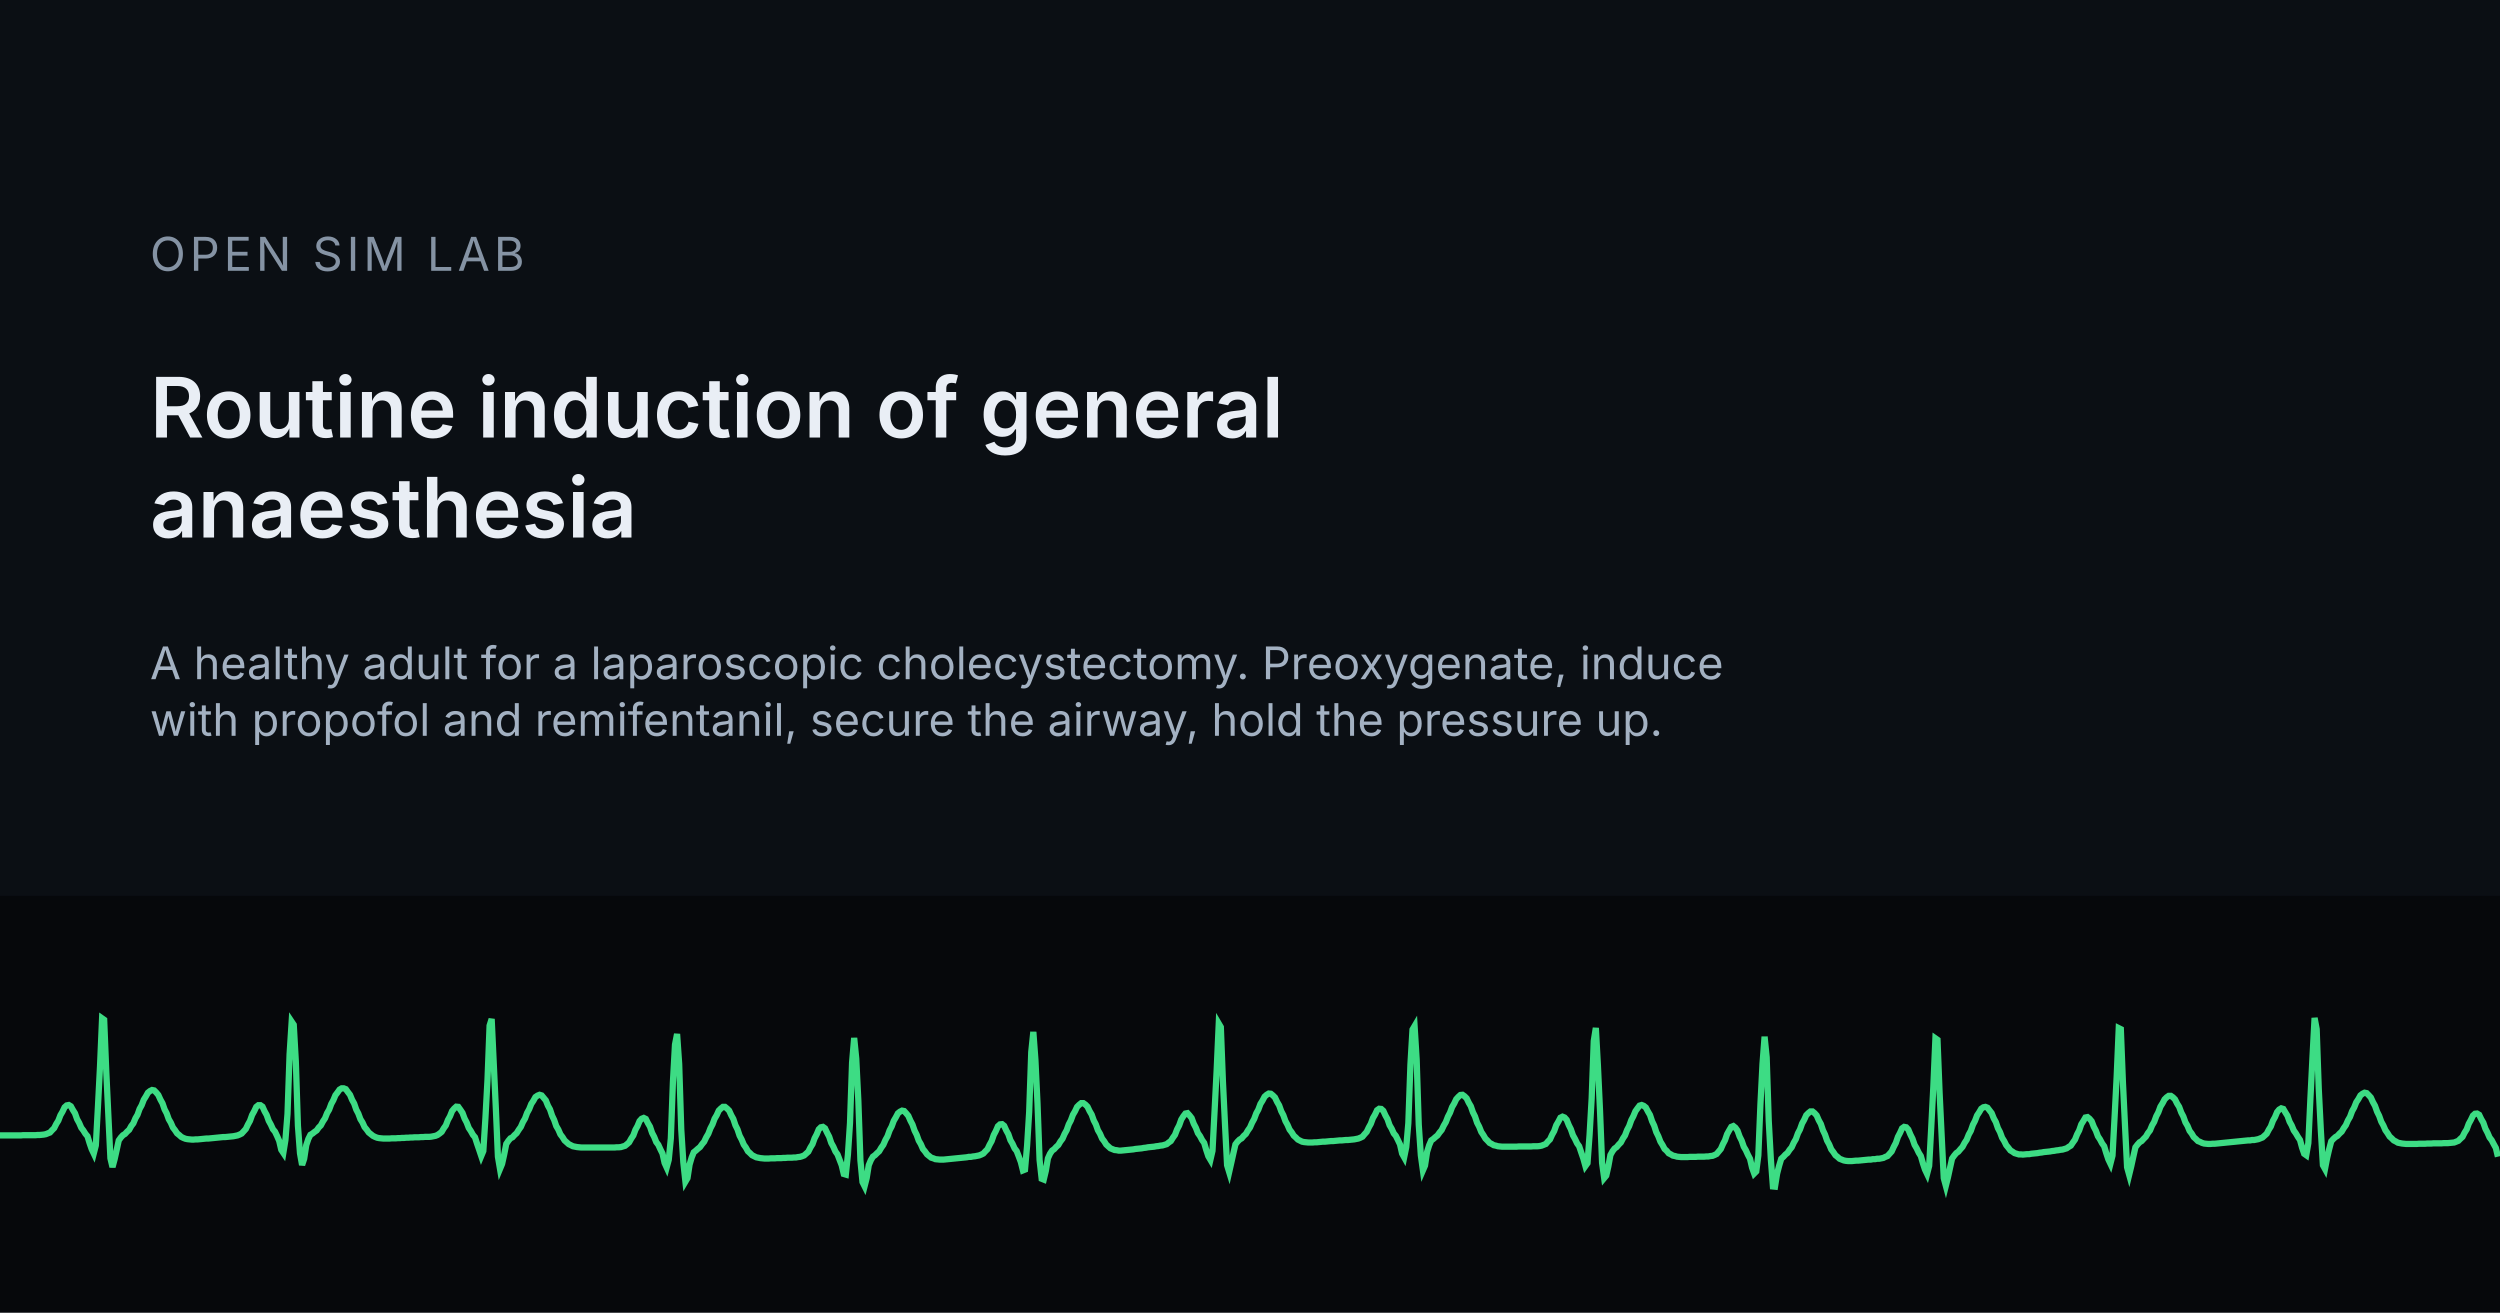
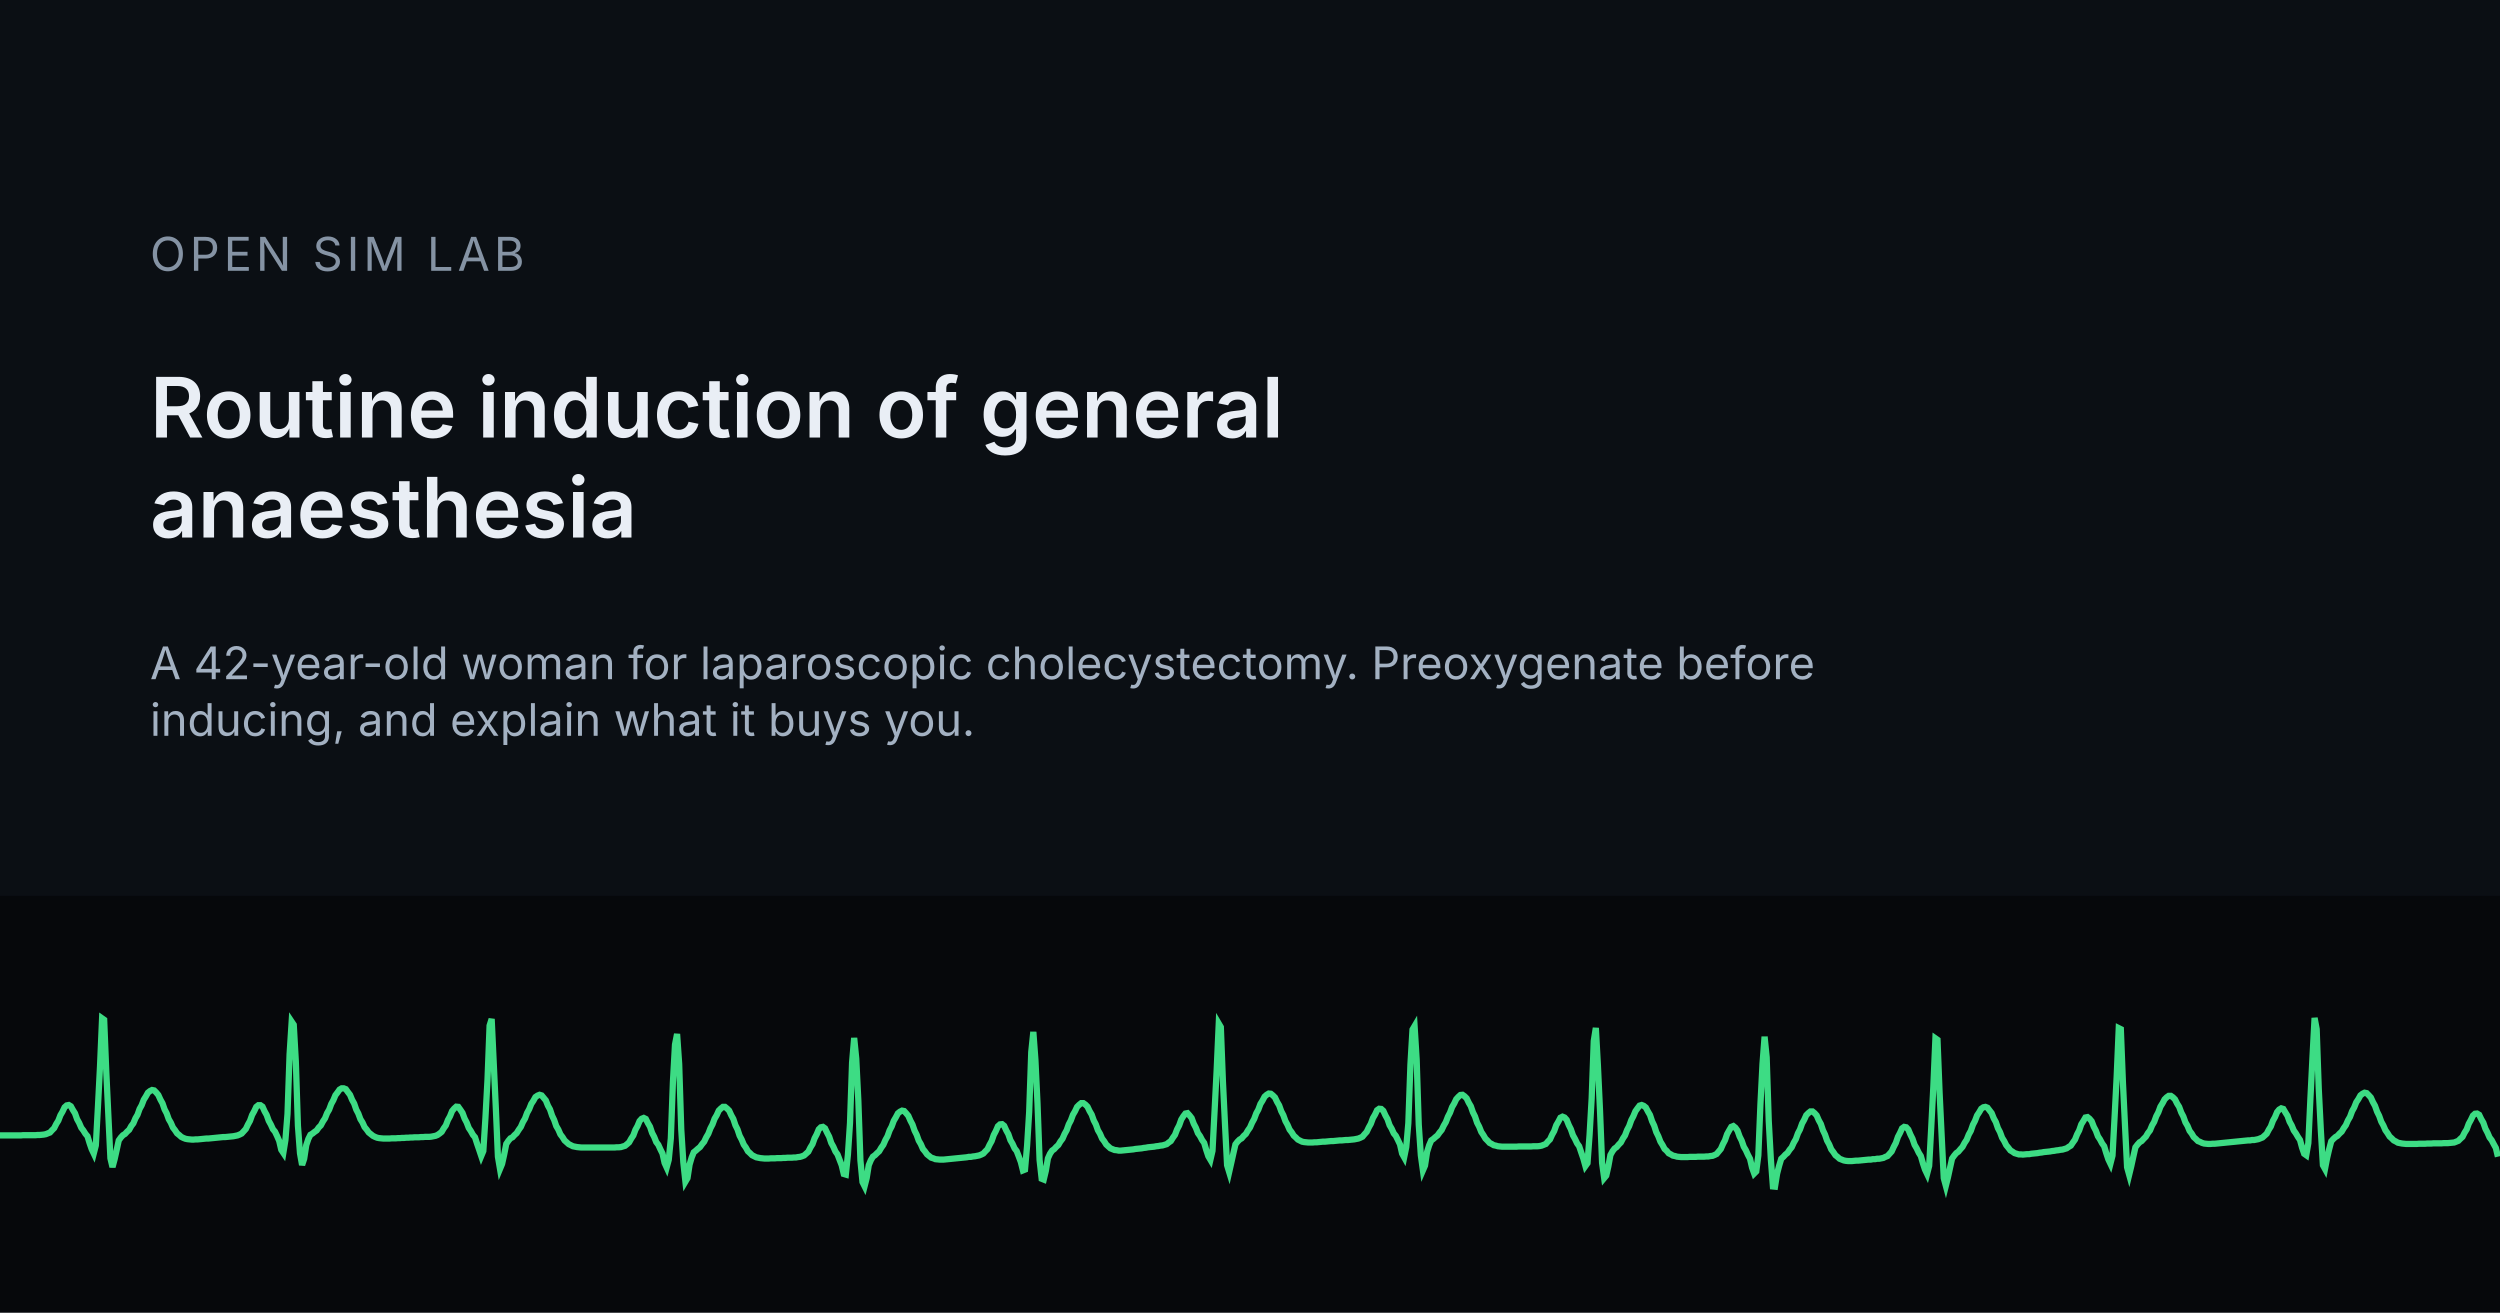
<svg xmlns="http://www.w3.org/2000/svg" width="1200" height="630" viewBox="0 0 1200 630">
  <rect width="1200" height="630" fill="#0B0F14" />
  <rect x="0" y="430" width="1200" height="200" fill="#06080B" />
  <g transform="translate(0 455)">
    <path d="M0 90.0 L1 90.0 L2 90.0 L3 90.0 L4 90.0 L5 90.0 L6 90.0 L7 90.0 L8 90.0 L9 90.0 L10 90.0 L11 89.9 L12 89.9 L13 89.9 L14 89.9 L15 89.9 L16 89.9 L17 89.9 L18 89.8 L19 89.8 L20 89.7 L21 89.6 L22 89.4 L23 89.0 L24 88.6 L25 87.5 L26 86.5 L27 84.5 L28 82.9 L29 80.3 L30 78.6 L31 76.5 L32 75.6 L33 75.4 L34 76.0 L35 77.8 L36 79.4 L37 82.2 L38 84.0 L39 86.3 L40 87.6 L41 89.2 L42 90.4 L43 93.7 L44 96.6 L45 98.7 L46 94.8 L47 76.4 L48 57.0 L49 33.8 L50 34.5 L51 59.1 L52 80.2 L53 101.0 L54 105.2 L55 101.5 L56 97.0 L57 92.4 L58 91.0 L59 89.9 L60 89.3 L61 88.2 L62 87.3 L63 85.5 L64 84.2 L65 81.8 L66 80.1 L67 77.3 L68 75.5 L69 72.9 L70 71.3 L71 69.5 L72 68.7 L73 68.2 L74 68.4 L75 69.4 L76 70.6 L77 72.8 L78 74.6 L79 77.5 L80 79.4 L81 82.2 L82 83.9 L83 86.2 L84 87.5 L85 89.0 L86 89.8 L87 90.7 L88 91.2 L89 91.6 L90 91.8 L91 91.9 L92 92.0 L93 92.0 L94 91.9 L95 91.9 L96 91.8 L97 91.7 L98 91.6 L99 91.5 L100 91.5 L101 91.4 L102 91.3 L103 91.2 L104 91.1 L105 91.0 L106 90.9 L107 90.8 L108 90.8 L109 90.7 L110 90.6 L111 90.5 L112 90.4 L113 90.2 L114 90.0 L115 89.6 L116 89.1 L117 88.0 L118 86.9 L119 84.8 L120 83.0 L121 80.2 L122 78.4 L123 76.3 L124 75.5 L125 75.5 L126 76.2 L127 78.4 L128 80.2 L129 83.0 L130 84.8 L131 87.0 L132 88.2 L133 90.3 L134 92.6 L135 96.9 L136 98.4 L137 92.2 L138 79.7 L139 51.1 L140 35.4 L141 36.9 L142 54.6 L143 85.3 L144 98.6 L145 104.2 L146 101.2 L147 94.7 L148 91.7 L149 89.7 L150 89.1 L151 88.3 L152 87.6 L153 86.2 L154 85.2 L155 83.3 L156 81.8 L157 79.3 L158 77.6 L159 74.9 L160 73.1 L161 70.7 L162 69.4 L163 68.0 L164 67.4 L165 67.4 L166 67.8 L167 69.2 L168 70.5 L169 72.9 L170 74.7 L171 77.6 L172 79.5 L173 82.2 L174 83.8 L175 86.0 L176 87.2 L177 88.6 L178 89.4 L179 90.2 L180 90.7 L181 91.1 L182 91.3 L183 91.4 L184 91.5 L185 91.5 L186 91.5 L187 91.5 L188 91.4 L189 91.4 L190 91.4 L191 91.3 L192 91.3 L193 91.2 L194 91.2 L195 91.1 L196 91.1 L197 91.0 L198 91.0 L199 90.9 L200 90.9 L201 90.9 L202 90.8 L203 90.8 L204 90.7 L205 90.7 L206 90.7 L207 90.6 L208 90.4 L209 90.2 L210 89.8 L211 89.1 L212 88.3 L213 86.6 L214 85.2 L215 82.6 L216 80.8 L217 78.3 L218 77.1 L219 76.2 L220 76.3 L221 77.7 L222 79.2 L223 81.9 L224 83.8 L225 86.4 L226 87.9 L227 89.7 L228 90.9 L229 94.0 L230 96.9 L231 99.9 L232 97.5 L233 81.7 L234 63.3 L235 37.3 L236 34.1 L237 55.5 L238 76.9 L239 100.2 L240 106.1 L241 103.7 L242 99.2 L243 94.1 L244 92.6 L245 91.4 L246 90.9 L247 89.8 L248 88.9 L249 87.3 L250 85.9 L251 83.6 L252 81.9 L253 79.2 L254 77.4 L255 74.9 L256 73.4 L257 71.6 L258 70.9 L259 70.5 L260 70.8 L261 72.0 L262 73.2 L263 75.7 L264 77.5 L265 80.5 L266 82.6 L267 85.5 L268 87.2 L269 89.5 L270 90.8 L271 92.4 L272 93.3 L273 94.2 L274 94.7 L275 95.2 L276 95.4 L277 95.6 L278 95.7 L279 95.8 L280 95.8 L281 95.8 L282 95.8 L283 95.8 L284 95.8 L285 95.8 L286 95.8 L287 95.8 L288 95.8 L289 95.8 L290 95.8 L291 95.8 L292 95.8 L293 95.8 L294 95.8 L295 95.8 L296 95.7 L297 95.7 L298 95.6 L299 95.3 L300 95.0 L301 94.2 L302 93.3 L303 91.5 L304 90.0 L305 87.3 L306 85.5 L307 83.1 L308 82.0 L309 81.6 L310 82.1 L311 84.1 L312 85.8 L313 88.8 L314 90.7 L315 93.2 L316 94.5 L317 96.7 L318 98.7 L319 103.2 L320 105.4 L321 101.7 L322 91.4 L323 64.3 L324 46.4 L325 41.3 L326 55.7 L327 87.1 L328 103.0 L329 112.2 L330 110.5 L331 104.0 L332 100.6 L333 98.1 L334 97.3 L335 96.4 L336 95.6 L337 94.2 L338 93.0 L339 90.9 L340 89.2 L341 86.6 L342 84.7 L343 82.0 L344 80.3 L345 78.1 L346 77.1 L347 76.3 L348 76.3 L349 77.1 L350 78.1 L351 80.3 L352 82.1 L353 85.1 L354 87.1 L355 90.1 L356 92.0 L357 94.4 L358 95.8 L359 97.6 L360 98.5 L361 99.5 L362 100.0 L363 100.5 L364 100.7 L365 100.9 L366 101.0 L367 101.1 L368 101.1 L369 101.1 L370 101.0 L371 101.0 L372 101.0 L373 100.9 L374 100.9 L375 100.9 L376 100.8 L377 100.8 L378 100.7 L379 100.7 L380 100.7 L381 100.6 L382 100.6 L383 100.4 L384 100.3 L385 100.0 L386 99.6 L387 98.7 L388 97.8 L389 95.8 L390 94.2 L391 91.4 L392 89.5 L393 87.1 L394 86.1 L395 85.9 L396 86.6 L397 88.7 L398 90.6 L399 93.6 L400 95.4 L401 97.7 L402 99.1 L403 101.7 L404 104.3 L405 108.5 L406 108.8 L407 99.2 L408 84.1 L409 55.0 L410 43.2 L411 53.2 L412 73.3 L413 102.0 L414 112.4 L415 114.4 L416 110.5 L417 104.3 L418 101.9 L419 100.2 L420 99.5 L421 98.5 L422 97.6 L423 95.9 L424 94.5 L425 92.2 L426 90.4 L427 87.6 L428 85.7 L429 83.0 L430 81.3 L431 79.4 L432 78.6 L433 78.1 L434 78.3 L435 79.4 L436 80.6 L437 82.9 L438 84.8 L439 87.7 L440 89.7 L441 92.5 L442 94.2 L443 96.5 L444 97.7 L445 99.1 L446 99.9 L447 100.7 L448 101.0 L449 101.4 L450 101.5 L451 101.6 L452 101.6 L453 101.6 L454 101.5 L455 101.4 L456 101.3 L457 101.2 L458 101.1 L459 101.0 L460 100.9 L461 100.8 L462 100.7 L463 100.6 L464 100.5 L465 100.3 L466 100.3 L467 100.1 L468 100.0 L469 99.8 L470 99.6 L471 99.2 L472 98.7 L473 97.6 L474 96.6 L475 94.5 L476 92.7 L477 89.8 L478 87.9 L479 85.6 L480 84.7 L481 84.6 L482 85.4 L483 87.6 L484 89.4 L485 92.3 L486 94.0 L487 96.2 L488 97.5 L489 100.1 L490 102.8 L491 106.8 L492 106.4 L493 95.0 L494 78.8 L495 50.0 L496 40.3 L497 53.8 L498 74.6 L499 101.8 L500 110.8 L501 111.2 L502 107.0 L503 101.0 L504 98.8 L505 97.3 L506 96.6 L507 95.5 L508 94.6 L509 92.9 L510 91.6 L511 89.3 L512 87.5 L513 84.7 L514 82.8 L515 80.1 L516 78.4 L517 76.3 L518 75.3 L519 74.5 L520 74.5 L521 75.2 L522 76.2 L523 78.3 L524 80.0 L525 82.8 L526 84.7 L527 87.5 L528 89.2 L529 91.5 L530 92.8 L531 94.4 L532 95.3 L533 96.2 L534 96.6 L535 97.0 L536 97.1 L537 97.3 L538 97.3 L539 97.2 L540 97.1 L541 97.0 L542 96.9 L543 96.8 L544 96.7 L545 96.5 L546 96.4 L547 96.3 L548 96.2 L549 96.0 L550 95.9 L551 95.7 L552 95.6 L553 95.5 L554 95.4 L555 95.2 L556 95.1 L557 94.9 L558 94.8 L559 94.5 L560 94.2 L561 93.4 L562 92.7 L563 91.1 L564 89.7 L565 87.1 L566 85.2 L567 82.4 L568 80.8 L569 79.5 L570 79.3 L571 80.4 L572 81.7 L573 84.4 L574 86.3 L575 88.9 L576 90.3 L577 92.2 L578 93.6 L579 97.0 L580 100.0 L581 101.7 L582 97.4 L583 78.2 L584 58.6 L585 36.3 L586 38.0 L587 64.1 L588 84.8 L589 104.3 L590 107.6 L591 103.2 L592 98.7 L593 94.3 L594 93.0 L595 92.0 L596 91.4 L597 90.2 L598 89.3 L599 87.6 L600 86.2 L601 83.9 L602 82.1 L603 79.4 L604 77.6 L605 74.9 L606 73.3 L607 71.4 L608 70.5 L609 69.9 L610 70.0 L611 70.8 L612 71.8 L613 73.9 L614 75.6 L615 78.4 L616 80.3 L617 83.1 L618 84.9 L619 87.2 L620 88.5 L621 90.1 L622 91.0 L623 92.0 L624 92.5 L625 93.0 L626 93.2 L627 93.3 L628 93.4 L629 93.4 L630 93.4 L631 93.3 L632 93.3 L633 93.2 L634 93.1 L635 93.0 L636 93.0 L637 92.9 L638 92.8 L639 92.7 L640 92.7 L641 92.6 L642 92.5 L643 92.4 L644 92.4 L645 92.3 L646 92.2 L647 92.2 L648 92.1 L649 92.0 L650 91.9 L651 91.7 L652 91.5 L653 91.1 L654 90.6 L655 89.4 L656 88.3 L657 86.2 L658 84.4 L659 81.7 L660 80.0 L661 77.9 L662 77.2 L663 77.3 L664 78.2 L665 80.4 L666 82.2 L667 85.1 L668 86.8 L669 89.0 L670 90.2 L671 92.2 L672 94.3 L673 98.7 L674 100.5 L675 95.6 L676 84.1 L677 56.1 L678 39.2 L679 37.5 L680 53.7 L681 84.9 L682 99.5 L683 106.8 L684 104.5 L685 97.9 L686 94.7 L687 92.4 L688 91.7 L689 90.8 L690 90.0 L691 88.6 L692 87.4 L693 85.3 L694 83.6 L695 81.0 L696 79.1 L697 76.4 L698 74.7 L699 72.6 L700 71.5 L701 70.6 L702 70.5 L703 71.2 L704 72.2 L705 74.3 L706 76.0 L707 78.9 L708 80.9 L709 83.9 L710 85.8 L711 88.3 L712 89.8 L713 91.5 L714 92.5 L715 93.6 L716 94.1 L717 94.7 L718 94.9 L719 95.2 L720 95.3 L721 95.4 L722 95.4 L723 95.4 L724 95.4 L725 95.4 L726 95.4 L727 95.4 L728 95.4 L729 95.3 L730 95.3 L731 95.3 L732 95.3 L733 95.3 L734 95.3 L735 95.3 L736 95.2 L737 95.2 L738 95.2 L739 95.1 L740 94.9 L741 94.5 L742 94.1 L743 92.9 L744 91.9 L745 89.7 L746 87.9 L747 85.1 L748 83.4 L749 81.5 L750 81.0 L751 81.4 L752 82.5 L753 85.0 L754 87.0 L755 89.9 L756 91.7 L757 93.8 L758 95.2 L759 98.2 L760 101.1 L761 104.7 L762 103.3 L763 89.7 L764 72.2 L765 44.7 L766 38.4 L767 56.6 L768 78.0 L769 103.2 L770 110.5 L771 109.3 L772 104.9 L773 99.4 L774 97.6 L775 96.3 L776 95.6 L777 94.4 L778 93.4 L779 91.5 L780 90.0 L781 87.4 L782 85.5 L783 82.7 L784 80.8 L785 78.4 L786 77.0 L787 75.7 L788 75.4 L789 75.8 L790 76.6 L791 78.5 L792 80.2 L793 83.2 L794 85.3 L795 88.4 L796 90.4 L797 93.0 L798 94.6 L799 96.5 L800 97.4 L801 98.6 L802 99.1 L803 99.7 L804 99.9 L805 100.2 L806 100.3 L807 100.4 L808 100.4 L809 100.4 L810 100.4 L811 100.3 L812 100.3 L813 100.3 L814 100.3 L815 100.2 L816 100.2 L817 100.2 L818 100.2 L819 100.1 L820 100.1 L821 99.9 L822 99.8 L823 99.4 L824 98.9 L825 97.7 L826 96.5 L827 94.2 L828 92.3 L829 89.4 L830 87.6 L831 85.9 L832 85.5 L833 86.3 L834 87.7 L835 90.5 L836 92.5 L837 95.4 L838 97.1 L839 99.3 L840 101.2 L841 105.5 L842 108.3 L843 107.3 L844 99.6 L845 75.2 L846 55.7 L847 42.6 L848 52.5 L849 83.1 L850 101.3 L851 114.5 L852 114.6 L853 108.4 L854 104.5 L855 101.2 L856 100.3 L857 99.2 L858 98.4 L859 96.9 L860 95.7 L861 93.5 L862 91.8 L863 89.0 L864 87.1 L865 84.3 L866 82.5 L867 80.3 L868 79.3 L869 78.5 L870 78.5 L871 79.3 L872 80.4 L873 82.7 L874 84.5 L875 87.5 L876 89.6 L877 92.5 L878 94.3 L879 96.7 L880 98.0 L881 99.5 L882 100.3 L883 101.2 L884 101.6 L885 102.0 L886 102.2 L887 102.3 L888 102.3 L889 102.3 L890 102.2 L891 102.1 L892 102.1 L893 102.0 L894 101.9 L895 101.8 L896 101.7 L897 101.6 L898 101.6 L899 101.4 L900 101.4 L901 101.2 L902 101.2 L903 101.0 L904 100.8 L905 100.3 L906 99.9 L907 98.8 L908 97.7 L909 95.5 L910 93.6 L911 90.7 L912 88.8 L913 86.6 L914 85.9 L915 86.1 L916 87.2 L917 89.6 L918 91.6 L919 94.5 L920 96.2 L921 98.3 L922 99.9 L923 103.4 L924 106.4 L925 108.5 L926 104.6 L927 86.0 L928 66.6 L929 43.4 L930 44.1 L931 69.4 L932 90.3 L933 110.5 L934 114.2 L935 110.2 L936 105.6 L937 101.1 L938 99.7 L939 98.5 L940 97.8 L941 96.6 L942 95.5 L943 93.6 L944 92.1 L945 89.6 L946 87.8 L947 84.9 L948 83.0 L949 80.4 L950 78.9 L951 77.2 L952 76.5 L953 76.3 L954 76.7 L955 78.0 L956 79.3 L957 81.8 L958 83.6 L959 86.5 L960 88.4 L961 91.1 L962 92.7 L963 94.7 L964 95.9 L965 97.2 L966 97.8 L967 98.5 L968 98.8 L969 99.1 L970 99.1 L971 99.2 L972 99.1 L973 99.0 L974 99.0 L975 98.8 L976 98.7 L977 98.6 L978 98.5 L979 98.3 L980 98.2 L981 98.0 L982 97.9 L983 97.8 L984 97.7 L985 97.5 L986 97.4 L987 97.2 L988 97.1 L989 96.9 L990 96.8 L991 96.5 L992 96.2 L993 95.5 L994 94.9 L995 93.4 L996 92.0 L997 89.5 L998 87.6 L999 84.7 L1000 83.1 L1001 81.4 L1002 81.2 L1003 82.0 L1004 83.2 L1005 85.8 L1006 87.7 L1007 90.4 L1008 91.9 L1009 93.8 L1010 95.2 L1011 98.5 L1012 101.5 L1013 103.6 L1014 99.7 L1015 81.2 L1016 61.8 L1017 38.5 L1018 39.0 L1019 64.5 L1020 85.3 L1021 105.3 L1022 108.9 L1023 104.8 L1024 100.2 L1025 95.7 L1026 94.4 L1027 93.3 L1028 92.7 L1029 91.6 L1030 90.6 L1031 88.9 L1032 87.6 L1033 85.2 L1034 83.5 L1035 80.8 L1036 78.9 L1037 76.2 L1038 74.6 L1039 72.7 L1040 71.7 L1041 71.0 L1042 71.0 L1043 71.7 L1044 72.7 L1045 74.7 L1046 76.3 L1047 79.0 L1048 80.9 L1049 83.7 L1050 85.4 L1051 87.8 L1052 89.1 L1053 90.8 L1054 91.7 L1055 92.7 L1056 93.1 L1057 93.6 L1058 93.9 L1059 94.0 L1060 94.1 L1061 94.1 L1062 94.0 L1063 94.0 L1064 93.9 L1065 93.8 L1066 93.7 L1067 93.6 L1068 93.5 L1069 93.4 L1070 93.3 L1071 93.2 L1072 93.1 L1073 93.0 L1074 92.9 L1075 92.8 L1076 92.7 L1077 92.6 L1078 92.5 L1079 92.4 L1080 92.4 L1081 92.2 L1082 92.2 L1083 92.0 L1084 91.8 L1085 91.4 L1086 91.0 L1087 90.1 L1088 89.2 L1089 87.3 L1090 85.7 L1091 83.0 L1092 81.2 L1093 78.8 L1094 77.6 L1095 77.0 L1096 77.3 L1097 79.0 L1098 80.6 L1099 83.4 L1100 85.2 L1101 87.6 L1102 89.0 L1103 90.7 L1104 92.2 L1105 95.9 L1106 98.8 L1107 99.5 L1108 93.7 L1109 72.2 L1110 52.3 L1111 33.6 L1112 39.0 L1113 67.6 L1114 87.5 L1115 104.3 L1116 106.1 L1117 100.9 L1118 96.6 L1119 92.8 L1120 91.7 L1121 90.8 L1122 90.2 L1123 89.1 L1124 88.2 L1125 86.5 L1126 85.1 L1127 82.8 L1128 81.1 L1129 78.4 L1130 76.6 L1131 74.1 L1132 72.6 L1133 70.8 L1134 70.0 L1135 69.5 L1136 69.7 L1137 70.7 L1138 71.8 L1139 74.0 L1140 75.8 L1141 78.6 L1142 80.6 L1143 83.4 L1144 85.2 L1145 87.5 L1146 88.9 L1147 90.5 L1148 91.4 L1149 92.4 L1150 92.9 L1151 93.5 L1152 93.7 L1153 93.9 L1154 94.0 L1155 94.1 L1156 94.1 L1157 94.1 L1158 94.1 L1159 94.1 L1160 94.1 L1161 94.0 L1162 94.0 L1163 94.0 L1164 94.0 L1165 93.9 L1166 93.9 L1167 93.9 L1168 93.8 L1169 93.8 L1170 93.8 L1171 93.8 L1172 93.8 L1173 93.7 L1174 93.7 L1175 93.7 L1176 93.6 L1177 93.5 L1178 93.4 L1179 93.0 L1180 92.6 L1181 91.6 L1182 90.7 L1183 88.7 L1184 87.1 L1185 84.4 L1186 82.6 L1187 80.5 L1188 79.6 L1189 79.5 L1190 80.1 L1191 82.2 L1192 83.9 L1193 86.8 L1194 88.7 L1195 91.0 L1196 92.3 L1197 94.2 L1198 96.0 L1199 100.2" fill="none" stroke="#3DDC84" stroke-width="3" />
  </g>
  <text x="72" y="130" font-family="Inter, system-ui, sans-serif" font-size="22.4" letter-spacing="2" fill="#8593A4">OPEN SIM LAB</text>
  <text x="72" y="210" font-family="Inter, system-ui, sans-serif" font-size="40" font-weight="600" fill="#E9EEF5">Routine induction of general</text>
  <text x="72" y="258" font-family="Inter, system-ui, sans-serif" font-size="40" font-weight="600" fill="#E9EEF5">anaesthesia</text>
-   <text x="72" y="326" font-family="Inter, system-ui, sans-serif" font-size="21.6" fill="#A3B1C2">A healthy adult for a laparoscopic cholecystectomy. Preoxygenate, induce</text>
-   <text x="72" y="353.2" font-family="Inter, system-ui, sans-serif" font-size="21.6" fill="#A3B1C2">with propofol and remifentanil, secure the airway, hold the pressure up.</text>
+   <text x="72" y="326" font-family="Inter, system-ui, sans-serif" font-size="21.6" fill="#A3B1C2">A 42-year-old woman for laparoscopic cholecystectomy. Preoxygenate before</text>
+   <text x="72" y="353.2" font-family="Inter, system-ui, sans-serif" font-size="21.6" fill="#A3B1C2">inducing, and explain what it buys you.</text>
</svg>
